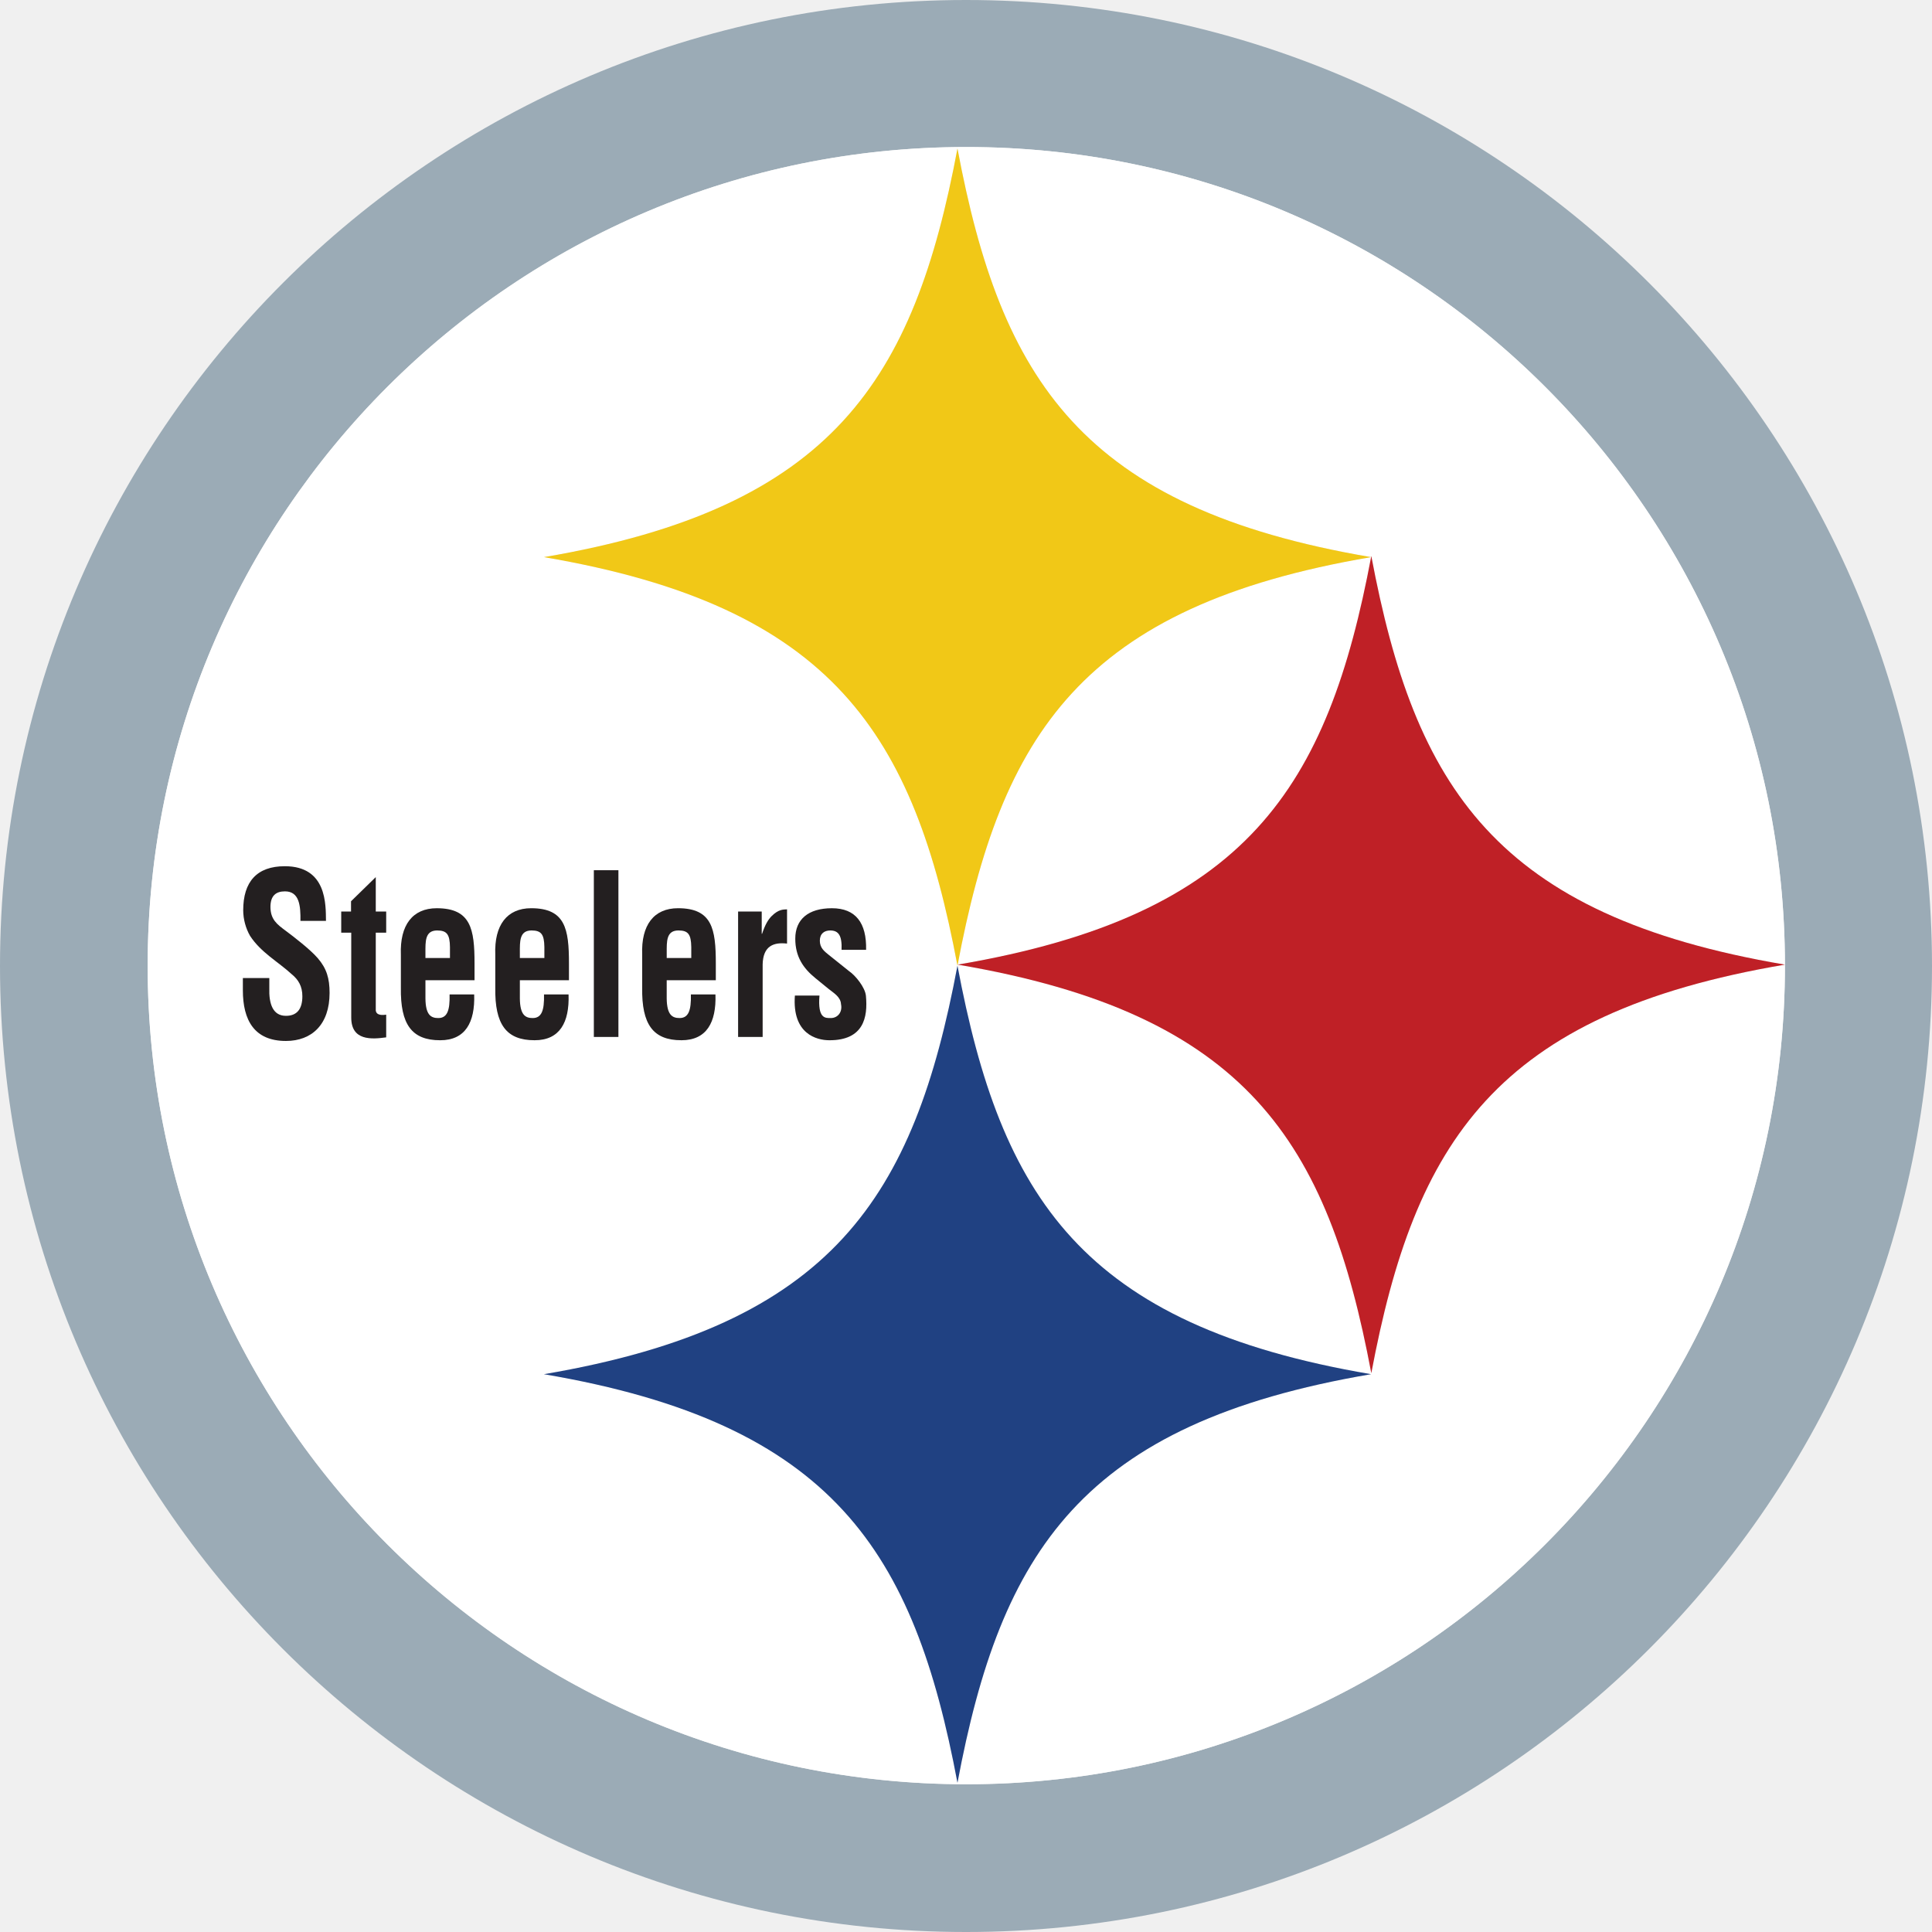
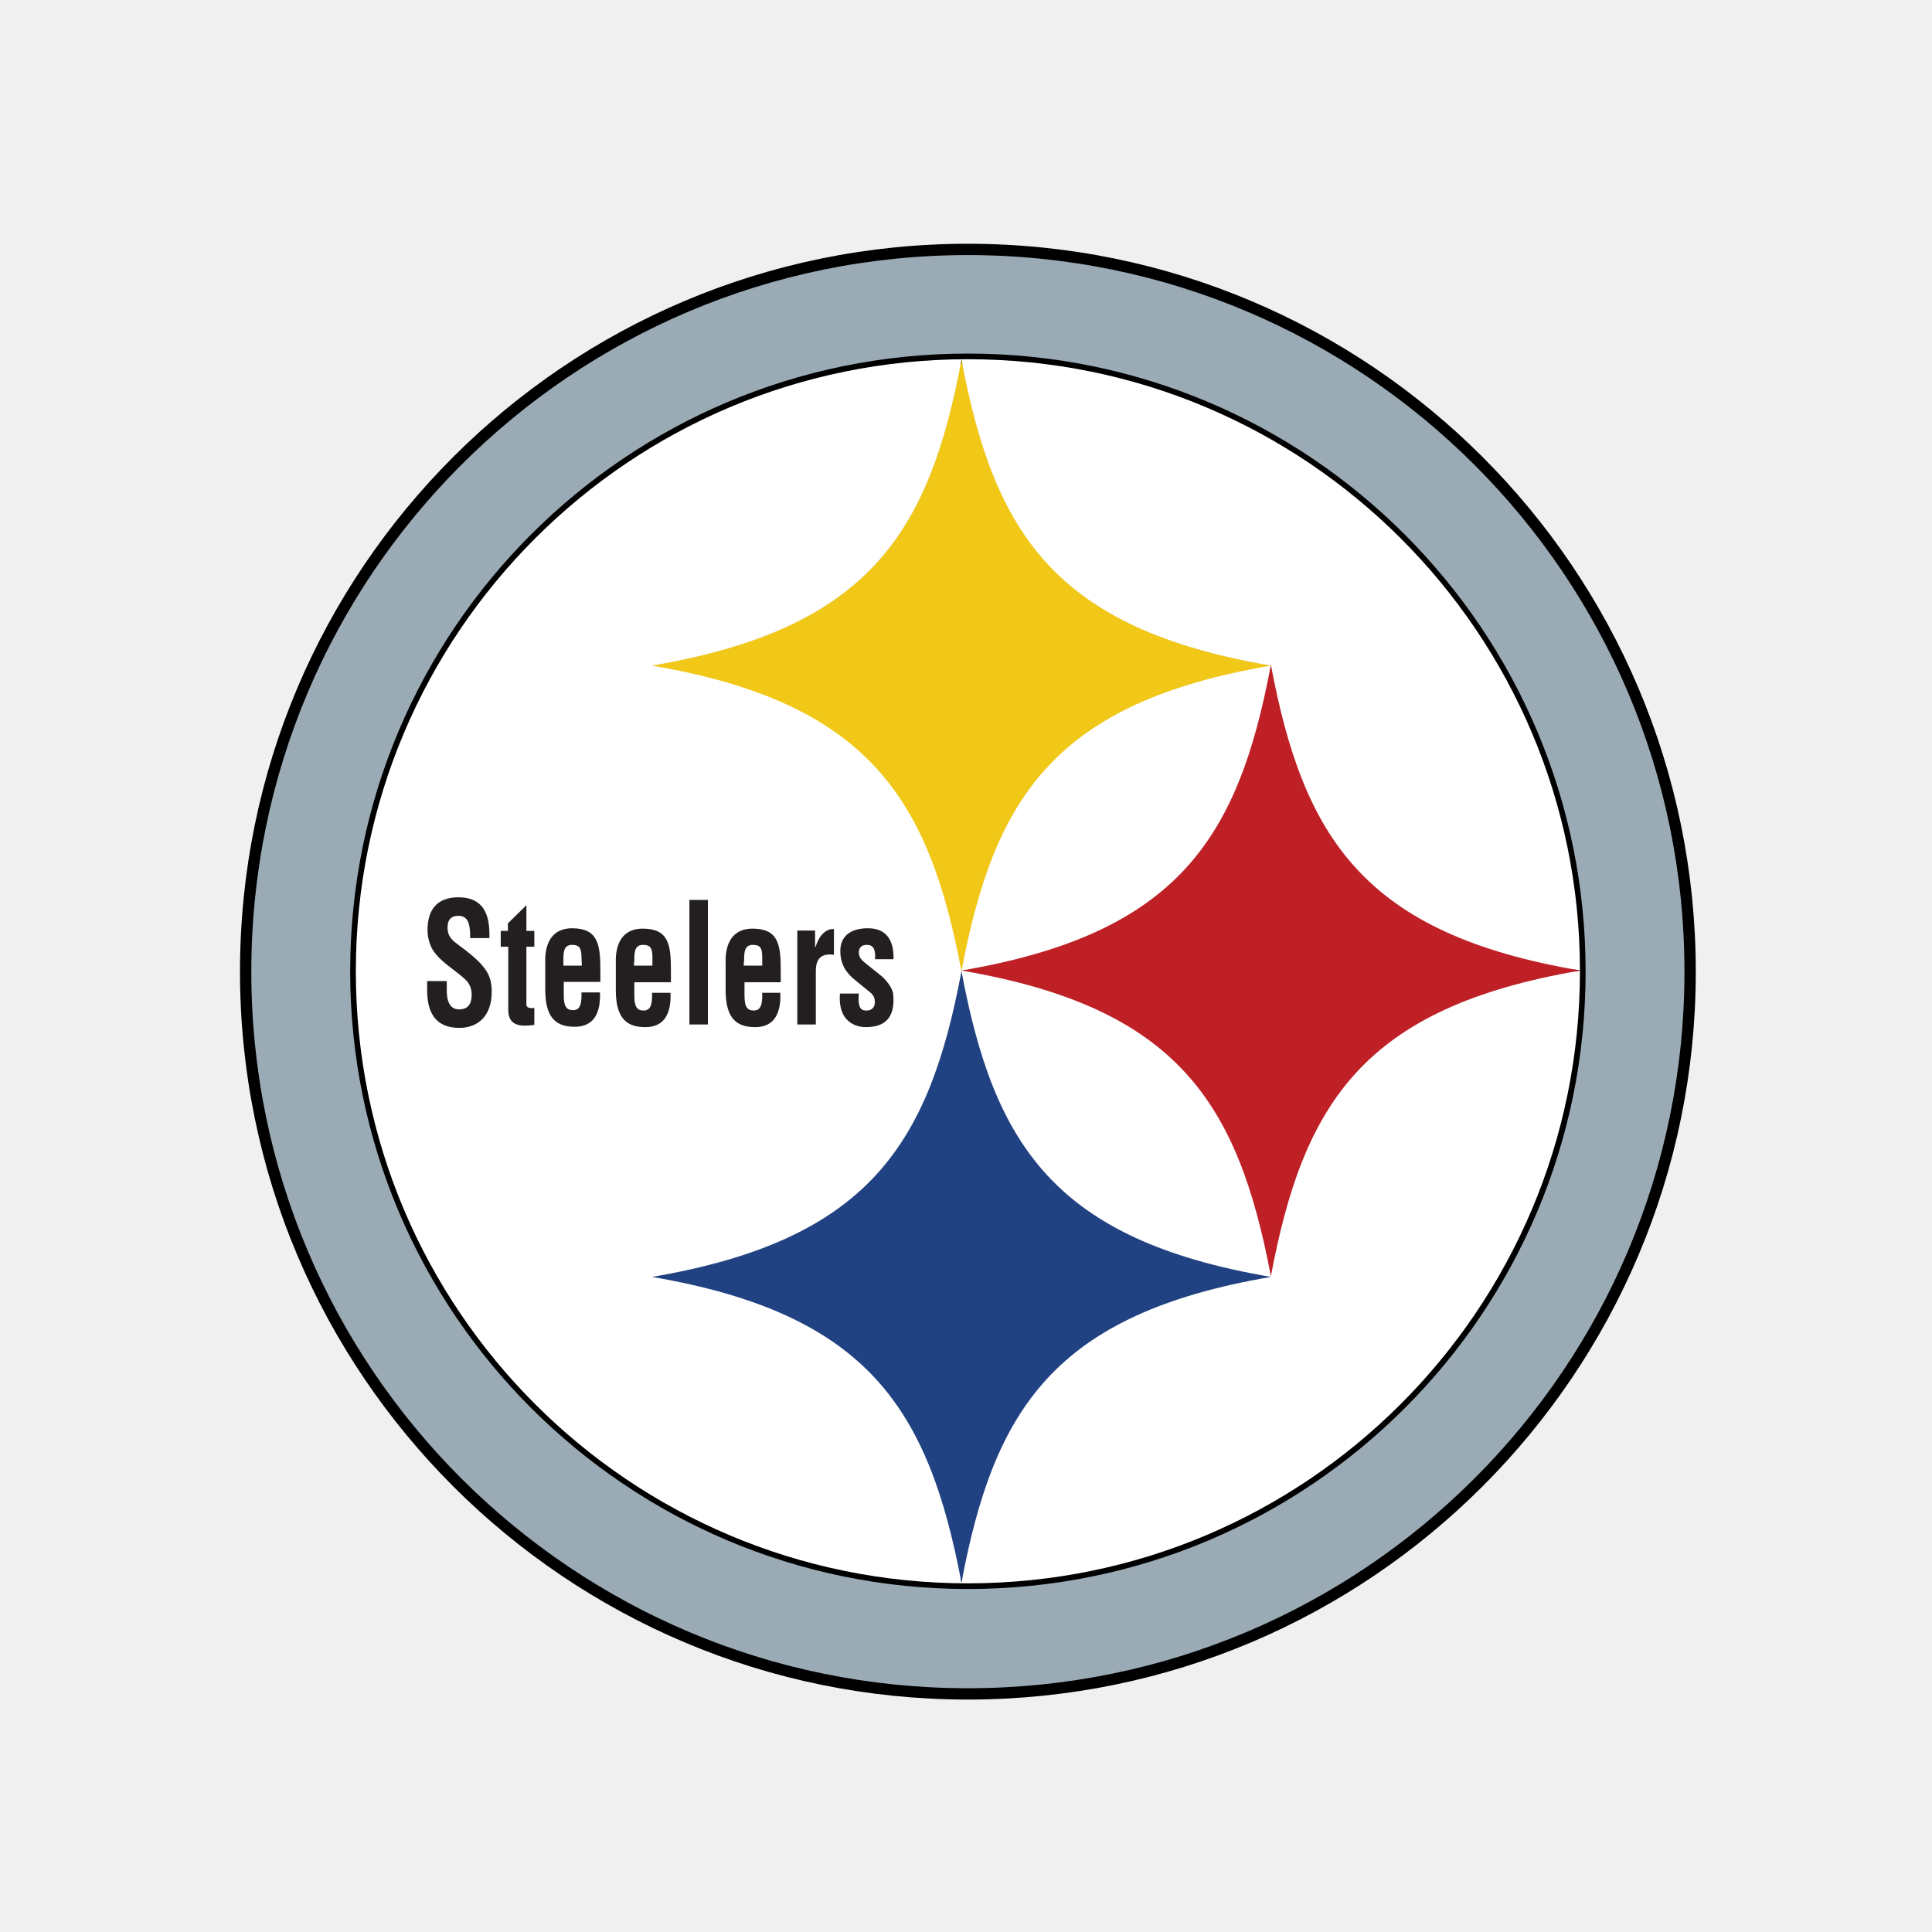
- <svg xmlns="http://www.w3.org/2000/svg" width="134.966" height="134.966" viewBox="0 0 134.966 134.966" overflow="visible" enable-background="new 0 0 134.966 134.966" xml:space="preserve">
-   <g id="PITTSBURGH_STEELERS">
-     <path fill="#9BABB6" d="M67.484,0C30.214,0,0,30.213,0,67.482c0,37.27,30.214,67.484,67.484,67.484     c37.268,0,67.482-30.214,67.482-67.484C134.966,30.213,104.751,0,67.484,0z M67.505,124.645c-31.584,0-57.19-25.603-57.19-57.187     S35.92,10.27,67.505,10.27c31.583,0,57.188,25.604,57.188,57.188S99.088,124.645,67.505,124.645z" />
-     <path fill="#FFFFFF" d="M38.03,66.165C38.017,65.278,37.818,65,37.134,65c-0.859,0-0.818,0.776-0.818,1.569v0.357h1.714V66.165z" />
-     <path fill="#FFFFFF" d="M30.537,65c-0.856,0-0.818,0.776-0.818,1.569v0.357h1.716v-0.761C31.422,65.278,31.222,65,30.537,65z" />
-     <path fill="#FFFFFF" d="M48.292,66.165C48.277,65.278,48.082,65,47.394,65c-0.858,0-0.819,0.776-0.819,1.569v0.357h1.717V66.165z     " />
-     <path fill="#FFFFFF" d="M67.505,10.27c-31.584,0-57.19,25.604-57.19,57.188s25.605,57.187,57.19,57.187     c31.583,0,57.188-25.603,57.188-57.187S99.088,10.27,67.505,10.27z M19.975,72.717c-2.217,0-3.008-1.461-3.008-3.54v-0.855h1.846     v0.682c-0.038,1.137,0.252,1.959,1.163,1.959c0.778,0,1.147-0.483,1.147-1.367c0-0.683-0.265-1.15-0.74-1.538     c-0.964-0.885-2.161-1.521-2.916-2.686c-0.301-0.527-0.476-1.166-0.476-1.786c0-1.988,0.952-3.075,2.904-3.075     c2.941,0,2.863,2.672,2.876,3.819h-1.782c0.015-1.041-0.065-2.064-1.082-2.064c-0.62,0-1.014,0.295-1.014,1.086     c0,0.885,0.475,1.228,1.055,1.661c0.608,0.45,1.728,1.32,2.242,1.911c0.633,0.729,0.833,1.426,0.833,2.438     C23.023,71.568,21.78,72.717,19.975,72.717z M26.979,65.156h-0.728v5.433c0.04,0.375,0.517,0.328,0.728,0.296v1.583     c-1.015,0.14-2.44,0.249-2.44-1.38v-5.932h-0.7V63.68h0.685v-0.718l1.728-1.688v2.407h0.728V65.156z M33.148,68.478h-3.43v1.273     c0.012,1.15,0.382,1.369,0.897,1.369c0.633,0,0.818-0.546,0.791-1.649h1.717c0.065,1.959-0.623,3.199-2.375,3.199     c-1.979,0-2.784-1.102-2.745-3.678v-2.301c-0.079-2.064,0.817-3.243,2.505-3.243c2.389,0,2.639,1.458,2.639,3.85V68.478z      M34.599,68.992v-2.301c-0.079-2.064,0.818-3.243,2.508-3.243c2.387,0,2.638,1.458,2.638,3.85v1.181h-3.43v1.273     c0.012,1.15,0.382,1.369,0.896,1.369c0.633,0,0.818-0.546,0.792-1.649h1.714c0.067,1.959-0.62,3.199-2.373,3.199     C35.366,72.67,34.56,71.568,34.599,68.992z M66.887,124.542c-3.034-16.135-8.654-25.105-28.89-28.543     c20.236-3.437,25.856-12.405,28.89-28.538c-3.034-16.135-8.654-25.104-28.89-28.541c20.236-3.438,25.856-12.407,28.89-28.543     c3.034,16.136,8.655,25.105,28.893,28.543c-20.237,3.437-25.857,12.406-28.893,28.541c3.036,16.133,8.655,25.101,28.893,28.538     C75.542,99.437,69.921,108.407,66.887,124.542z M41.486,72.439V60.792h1.715v11.647H41.486z M47.474,71.12     c0.632,0,0.818-0.546,0.791-1.649h1.716c0.065,1.959-0.62,3.199-2.376,3.199c-1.978,0-2.783-1.102-2.742-3.678v-2.301     c-0.08-2.064,0.815-3.243,2.504-3.243c2.388,0,2.639,1.458,2.639,3.85v1.181h-3.43v1.273C46.59,70.901,46.96,71.12,47.474,71.12z      M53.237,65.233c0.212-0.636,0.423-0.994,0.674-1.243c0.487-0.482,0.817-0.45,1.069-0.465v2.39     c-0.951-0.107-1.676,0.171-1.704,1.461v5.063h-1.714v-8.76h1.649v1.553H53.237z M58.036,71.12c0.488,0,0.833-0.421,0.714-0.979     c-0.026-0.497-0.514-0.776-0.844-1.04l-0.937-0.764c-0.858-0.697-1.413-1.505-1.413-2.763c0-1.351,0.909-2.126,2.558-2.126     c1.664,0,2.428,1.024,2.389,2.904h-1.714C58.83,65.373,58.59,65,57.998,65c-0.409,0-0.726,0.217-0.726,0.715     c0,0.512,0.316,0.744,0.646,1.01l1.397,1.118c0.437,0.294,1.122,1.132,1.176,1.722c0.146,1.523-0.171,3.105-2.546,3.105     c-0.91,0-2.613-0.449-2.415-3.121h1.714C57.114,71.165,57.642,71.12,58.036,71.12z M95.797,95.928     c-3.034-16.133-8.654-25.104-28.893-28.541c20.239-3.439,25.858-12.406,28.893-28.543c3.034,16.137,8.654,25.104,28.892,28.543     C104.451,70.824,98.832,79.794,95.797,95.928z" />
-     <path fill="#231F20" d="M19.948,65.015c-0.58-0.433-1.055-0.776-1.055-1.661c0-0.791,0.394-1.086,1.014-1.086     c1.017,0,1.097,1.023,1.082,2.064h1.782c-0.014-1.147,0.065-3.819-2.876-3.819c-1.952,0-2.904,1.086-2.904,3.075     c0,0.62,0.174,1.258,0.476,1.786c0.755,1.164,1.952,1.8,2.916,2.686c0.475,0.388,0.74,0.855,0.74,1.538     c0,0.884-0.37,1.367-1.147,1.367c-0.911,0-1.2-0.823-1.163-1.959v-0.682h-1.846v0.855c0,2.079,0.791,3.54,3.008,3.54     c1.805,0,3.048-1.148,3.048-3.353c0-1.012-0.2-1.709-0.833-2.438C21.676,66.335,20.556,65.465,19.948,65.015z" />
-     <path fill="#231F20" d="M26.251,61.273l-1.728,1.688v0.718h-0.685v1.476h0.7v5.932c0,1.629,1.425,1.52,2.44,1.38v-1.583     c-0.21,0.032-0.688,0.079-0.728-0.296v-5.433h0.728V63.68h-0.728V61.273z" />
-     <path fill="#231F20" d="M30.51,63.448c-1.688,0-2.584,1.179-2.505,3.243v2.301c-0.04,2.577,0.765,3.678,2.745,3.678     c1.752,0,2.44-1.24,2.375-3.199h-1.717c0.027,1.103-0.158,1.649-0.791,1.649c-0.516,0-0.885-0.218-0.897-1.369v-1.273h3.43     v-1.181C33.148,64.906,32.898,63.448,30.51,63.448z M31.435,66.926h-1.716v-0.357c0-0.793-0.038-1.569,0.818-1.569     c0.685,0,0.885,0.279,0.897,1.166V66.926z" />
-     <path fill="#231F20" d="M39.718,69.471h-1.714c0.026,1.103-0.159,1.649-0.792,1.649c-0.514,0-0.884-0.218-0.896-1.369v-1.273     h3.43v-1.181c0-2.392-0.251-3.85-2.638-3.85c-1.69,0-2.587,1.179-2.508,3.243v2.301c-0.04,2.577,0.767,3.678,2.746,3.678     C39.099,72.67,39.785,71.43,39.718,69.471z M36.316,66.568c0-0.793-0.041-1.569,0.818-1.569c0.684,0,0.882,0.279,0.896,1.166     v0.761h-1.714V66.568z" />
+ <svg xmlns="http://www.w3.org/2000/svg" width="512" height="512" viewBox="0 0 512 512">
+   <g>
    <g>
-       <rect x="41.486" y="60.792" fill="#231F20" width="1.715" height="11.647" />
-       <path fill="#231F20" d="M42.345,66.615" />
+       <path fill="#9BABB6" stroke="#000" stroke-width="3" stroke-miterlimit="10" d="M256.5 66.1c-105.7 0-191.4 85.7-191.4 191.4s85.7 191.4 191.4 191.4 191.4-85.7 191.4-191.4-85.7-191.4-191.4-191.4zm0 353.5c-89.5 0-162.2-72.6-162.2-162.2s72.6-162.2 162.2-162.2 162.2 72.6 162.2 162.2c.1 89.6-72.6 162.2-162.2 162.2z" />
+       <path fill="#fff" d="M172.9 253.7c0-2.5-.6-3.3-2.5-3.3-2.4 0-2.3 2.2-2.3 4.5v1h4.9v-2.2zm-21.2-3.3c-2.4 0-2.3 2.2-2.3 4.5v1h4.9v-2.2c-.1-2.5-.7-3.3-2.6-3.3zm50.3 3.3c0-2.5-.6-3.3-2.5-3.3-2.4 0-2.3 2.2-2.3 4.5v1h4.9v-2.2zm54.5-158.5c-89.6 0-162.2 72.6-162.2 162.2s72.6 162.2 162.2 162.2 162.2-72.6 162.2-162.2c.1-89.6-72.6-162.2-162.2-162.2zm-134.8 177.1c-6.3 0-8.5-4.1-8.5-10v-2.4h5.2v1.9c-.1 3.2.7 5.6 3.3 5.6 2.2 0 3.3-1.4 3.3-3.9 0-1.9-.8-3.3-2.1-4.4-2.7-2.5-6.1-4.3-8.3-7.6-.9-1.5-1.3-3.3-1.3-5.1 0-5.6 2.7-8.7 8.2-8.7 8.3 0 8.1 7.6 8.2 10.8h-5.1c0-3-.2-5.9-3.1-5.9-1.8 0-2.9.8-2.9 3.1 0 2.5 1.3 3.5 3 4.7 1.7 1.3 4.9 3.7 6.4 5.4 1.8 2.1 2.4 4 2.4 6.9 0 6.4-3.6 9.6-8.7 9.6zm19.9-21.4h-2.1v15.4c.1 1.1 1.5.9 2.1.8v4.5c-2.9.4-6.9.7-6.9-3.9v-16.8h-2v-4.2h1.9v-2l4.9-4.8v6.8h2.1v4.2zm17.5 9.4h-9.7v3.6c0 3.3 1.1 3.9 2.5 3.9 1.8 0 2.3-1.5 2.2-4.7h4.9c.2 5.6-1.8 9.1-6.7 9.1-5.6 0-7.9-3.1-7.8-10.4v-6.5c-.2-5.9 2.3-9.2 7.1-9.2 6.8 0 7.5 4.1 7.5 10.9v3.3zm4.1 1.5v-6.5c-.2-5.9 2.3-9.2 7.1-9.2 6.8 0 7.5 4.1 7.5 10.9v3.4h-9.7v3.6c0 3.3 1.1 3.9 2.5 3.9 1.8 0 2.3-1.6 2.2-4.7h4.9c.2 5.6-1.8 9.1-6.7 9.1-5.6-.1-7.9-3.2-7.8-10.5zm91.6 157.5c-8.6-45.8-24.5-71.2-82-81 57.4-9.7 73.3-35.2 82-81-8.6-45.8-24.5-71.2-82-81 57.4-9.8 73.3-35.2 82-81 8.6 45.8 24.5 71.2 82 81-57.4 9.8-73.3 35.2-82 81 8.6 45.8 24.5 71.2 82 81-57.5 9.8-73.4 35.3-82 81zm-72.1-147.8v-33h4.9v33h-4.9zm17-3.7c1.8 0 2.3-1.5 2.2-4.7h4.9c.2 5.6-1.8 9.1-6.7 9.1-5.6 0-7.9-3.1-7.8-10.4v-6.5c-.2-5.9 2.3-9.2 7.1-9.2 6.8 0 7.5 4.1 7.5 10.9v3.4h-9.7v3.6c0 3.2 1.1 3.8 2.5 3.8zm16.4-16.7c.6-1.8 1.2-2.8 1.9-3.5 1.4-1.4 2.3-1.3 3-1.3v6.8c-2.7-.3-4.8.5-4.8 4.1v14.4h-4.9v-24.8h4.7l.1 4.3zm13.6 16.7c1.4 0 2.4-1.2 2-2.8-.1-1.4-1.5-2.2-2.4-3l-2.7-2.2c-2.4-2-4-4.3-4-7.8 0-3.8 2.6-6 7.3-6 4.7 0 6.9 2.9 6.8 8.2h-4.9c.1-2.8-.6-3.8-2.2-3.8-1.2 0-2.1.6-2.1 2 0 1.5.9 2.1 1.8 2.9l4 3.2c1.2.8 3.2 3.2 3.3 4.9.4 4.3-.5 8.8-7.2 8.8-2.6 0-7.4-1.3-6.9-8.9h4.9c-.3 4.6 1.2 4.5 2.3 4.5zm107.1 70.4c-8.6-45.8-24.5-71.2-82-81 57.4-9.8 73.3-35.2 82-81 8.6 45.8 24.5 71.2 82 81-57.4 9.8-73.4 35.2-82 81z" />
+       <path fill="#231F20" d="M121.6 250.5c-1.6-1.2-3-2.2-3-4.7 0-2.2 1.1-3.1 2.9-3.1 2.9 0 3.1 2.9 3.1 5.9h5.1c0-3.3.2-10.8-8.2-10.8-5.5 0-8.2 3.1-8.2 8.7 0 1.8.5 3.6 1.3 5.1 2.1 3.3 5.5 5.1 8.3 7.6 1.3 1.1 2.1 2.4 2.1 4.4 0 2.5-1 3.9-3.3 3.9-2.6 0-3.4-2.3-3.3-5.6v-1.9h-5.2v2.4c0 5.9 2.2 10 8.5 10 5.1 0 8.6-3.3 8.6-9.5 0-2.9-.6-4.8-2.4-6.9-1.4-1.8-4.5-4.2-6.3-5.5zm17.9-10.6l-4.9 4.8v2h-1.9v4.2h2v16.8c0 4.6 4 4.3 6.9 3.9v-4.5c-.6.1-2 .2-2.1-.8v-15.4h2.1v-4.2h-2.1v-6.8zm12.1 6.1c-4.8 0-7.3 3.3-7.1 9.2v6.5c-.1 7.3 2.2 10.4 7.8 10.4 5 0 6.9-3.5 6.7-9.1h-4.9c.1 3.1-.4 4.7-2.2 4.7-1.5 0-2.5-.6-2.5-3.9v-3.6h9.7v-3.2c0-6.8-.7-11-7.5-11zm2.6 9.9h-4.9v-1c0-2.2-.1-4.5 2.3-4.5 1.9 0 2.5.8 2.5 3.3l.1 2.2zm23.5 7.2h-4.9c.1 3.1-.4 4.7-2.2 4.7-1.5 0-2.5-.6-2.5-3.9v-3.6h9.7v-3.3c0-6.8-.7-10.9-7.5-10.9-4.8 0-7.3 3.3-7.1 9.2v6.5c-.1 7.3 2.2 10.4 7.8 10.4 5 0 6.9-3.5 6.7-9.1zm-9.6-8.2c0-2.2-.1-4.5 2.3-4.5 1.9 0 2.5.8 2.5 3.3v2.2h-4.9v-1zM182.7 238.5h4.9v33h-4.9v-33zM206.9 260.3v-3.3c0-6.8-.7-10.9-7.5-10.9-4.8 0-7.3 3.3-7.1 9.2v6.5c-.1 7.3 2.2 10.4 7.8 10.4 5 0 6.9-3.5 6.7-9.1h-4.8c.1 3.1-.4 4.7-2.2 4.7-1.5 0-2.5-.6-2.5-3.9v-3.6h9.6zm-9.7-5.4c0-2.2-.1-4.5 2.3-4.5 2 0 2.5.8 2.5 3.3v2.2h-4.9v-1zm14.1-8.2v24.8h4.9v-14.4c.1-3.7 2.1-4.4 4.8-4.1v-6.8c-.7 0-1.7 0-3 1.3-.7.7-1.3 1.7-1.9 3.5h-.1v-4.4h-4.7zm11.3 16.6c-.6 7.6 4.3 8.9 6.9 8.9 6.7 0 7.6-4.5 7.2-8.8-.2-1.7-2.1-4-3.3-4.9l-4-3.2c-.9-.8-1.8-1.4-1.8-2.9 0-1.4.9-2 2.1-2 1.7 0 2.4 1.1 2.2 3.8h4.9c.1-5.3-2.1-8.2-6.8-8.2-4.7 0-7.3 2.2-7.3 6 0 3.6 1.6 5.9 4 7.8l2.7 2.2c.9.8 2.3 1.5 2.4 3 .3 1.6-.6 2.8-2 2.8-1.1 0-2.6.1-2.2-4.5h-5z" />
+       <path fill="#F1C817" d="M254.8 257.4c8.6-45.8 24.5-71.2 82-81-57.4-9.8-73.3-35.2-82-81-8.6 45.8-24.5 71.2-82 81 57.4 9.8 73.4 35.3 82 81z" />
+       <path fill="#204182" d="M254.8 257.4c-8.6 45.8-24.5 71.2-82 81 57.4 9.8 73.3 35.2 82 81 8.6-45.8 24.5-71.2 82-81-57.5-9.8-73.4-35.2-82-81z" />
+       <path fill="#BF2026" d="M336.8 176.2c-8.6 45.8-24.5 71.2-82 81 57.4 9.8 73.3 35.2 82 81 8.6-45.8 24.5-71.2 82-81-57.4-9.7-73.4-35.2-82-81z" />
    </g>
-     <path fill="#231F20" d="M50.005,68.478v-1.181c0-2.392-0.25-3.85-2.639-3.85c-1.688,0-2.584,1.179-2.504,3.243v2.301     c-0.041,2.577,0.764,3.678,2.742,3.678c1.756,0,2.441-1.24,2.376-3.199h-1.716c0.027,1.103-0.159,1.649-0.791,1.649     c-0.514,0-0.884-0.218-0.899-1.369v-1.273H50.005z M46.575,66.568c0-0.793-0.039-1.569,0.819-1.569     c0.688,0,0.883,0.279,0.898,1.166v0.761h-1.717V66.568z" />
-     <path fill="#231F20" d="M51.563,63.68v8.76h1.714v-5.063c0.027-1.29,0.753-1.568,1.704-1.461v-2.39     c-0.252,0.015-0.582-0.017-1.069,0.465c-0.251,0.249-0.462,0.606-0.674,1.243h-0.026V63.68H51.563z" />
-     <path fill="#231F20" d="M55.53,69.549c-0.198,2.672,1.505,3.121,2.415,3.121c2.375,0,2.691-1.582,2.546-3.105     c-0.054-0.589-0.739-1.428-1.176-1.722l-1.397-1.118c-0.329-0.266-0.646-0.498-0.646-1.01c0-0.499,0.316-0.715,0.726-0.715     c0.593,0,0.832,0.373,0.792,1.352h1.714c0.04-1.879-0.725-2.904-2.389-2.904c-1.649,0-2.558,0.776-2.558,2.126     c0,1.258,0.555,2.065,1.413,2.763l0.937,0.764c0.331,0.264,0.818,0.543,0.844,1.04c0.12,0.558-0.226,0.979-0.714,0.979     c-0.394,0-0.921,0.045-0.791-1.57H55.53z" />
-     <path fill="#F1C817" d="M66.887,67.461c3.036-16.135,8.655-25.104,28.893-28.541c-20.237-3.438-25.858-12.407-28.893-28.543     c-3.034,16.136-8.654,25.105-28.89,28.543C58.232,42.357,63.853,51.326,66.887,67.461c0,0,0-0.001,0-0.003     C66.887,67.459,66.887,67.459,66.887,67.461z" />
-     <path fill="#204182" d="M66.887,67.461c0,0,0-0.001,0-0.003c0,0.001,0,0.001,0,0.001c-3.034,16.135-8.654,25.103-28.89,28.54     c20.236,3.438,25.856,12.408,28.89,28.543c3.034-16.135,8.655-25.105,28.893-28.543C75.542,92.562,69.922,83.594,66.887,67.461z" />
-     <path fill="#BF2026" d="M95.797,38.844c-3.034,16.137-8.654,25.104-28.893,28.543c20.239,3.438,25.858,12.408,28.893,28.541     c3.034-16.133,8.654-25.104,28.892-28.541C104.451,63.948,98.832,54.98,95.797,38.844z" />
  </g>
</svg>
